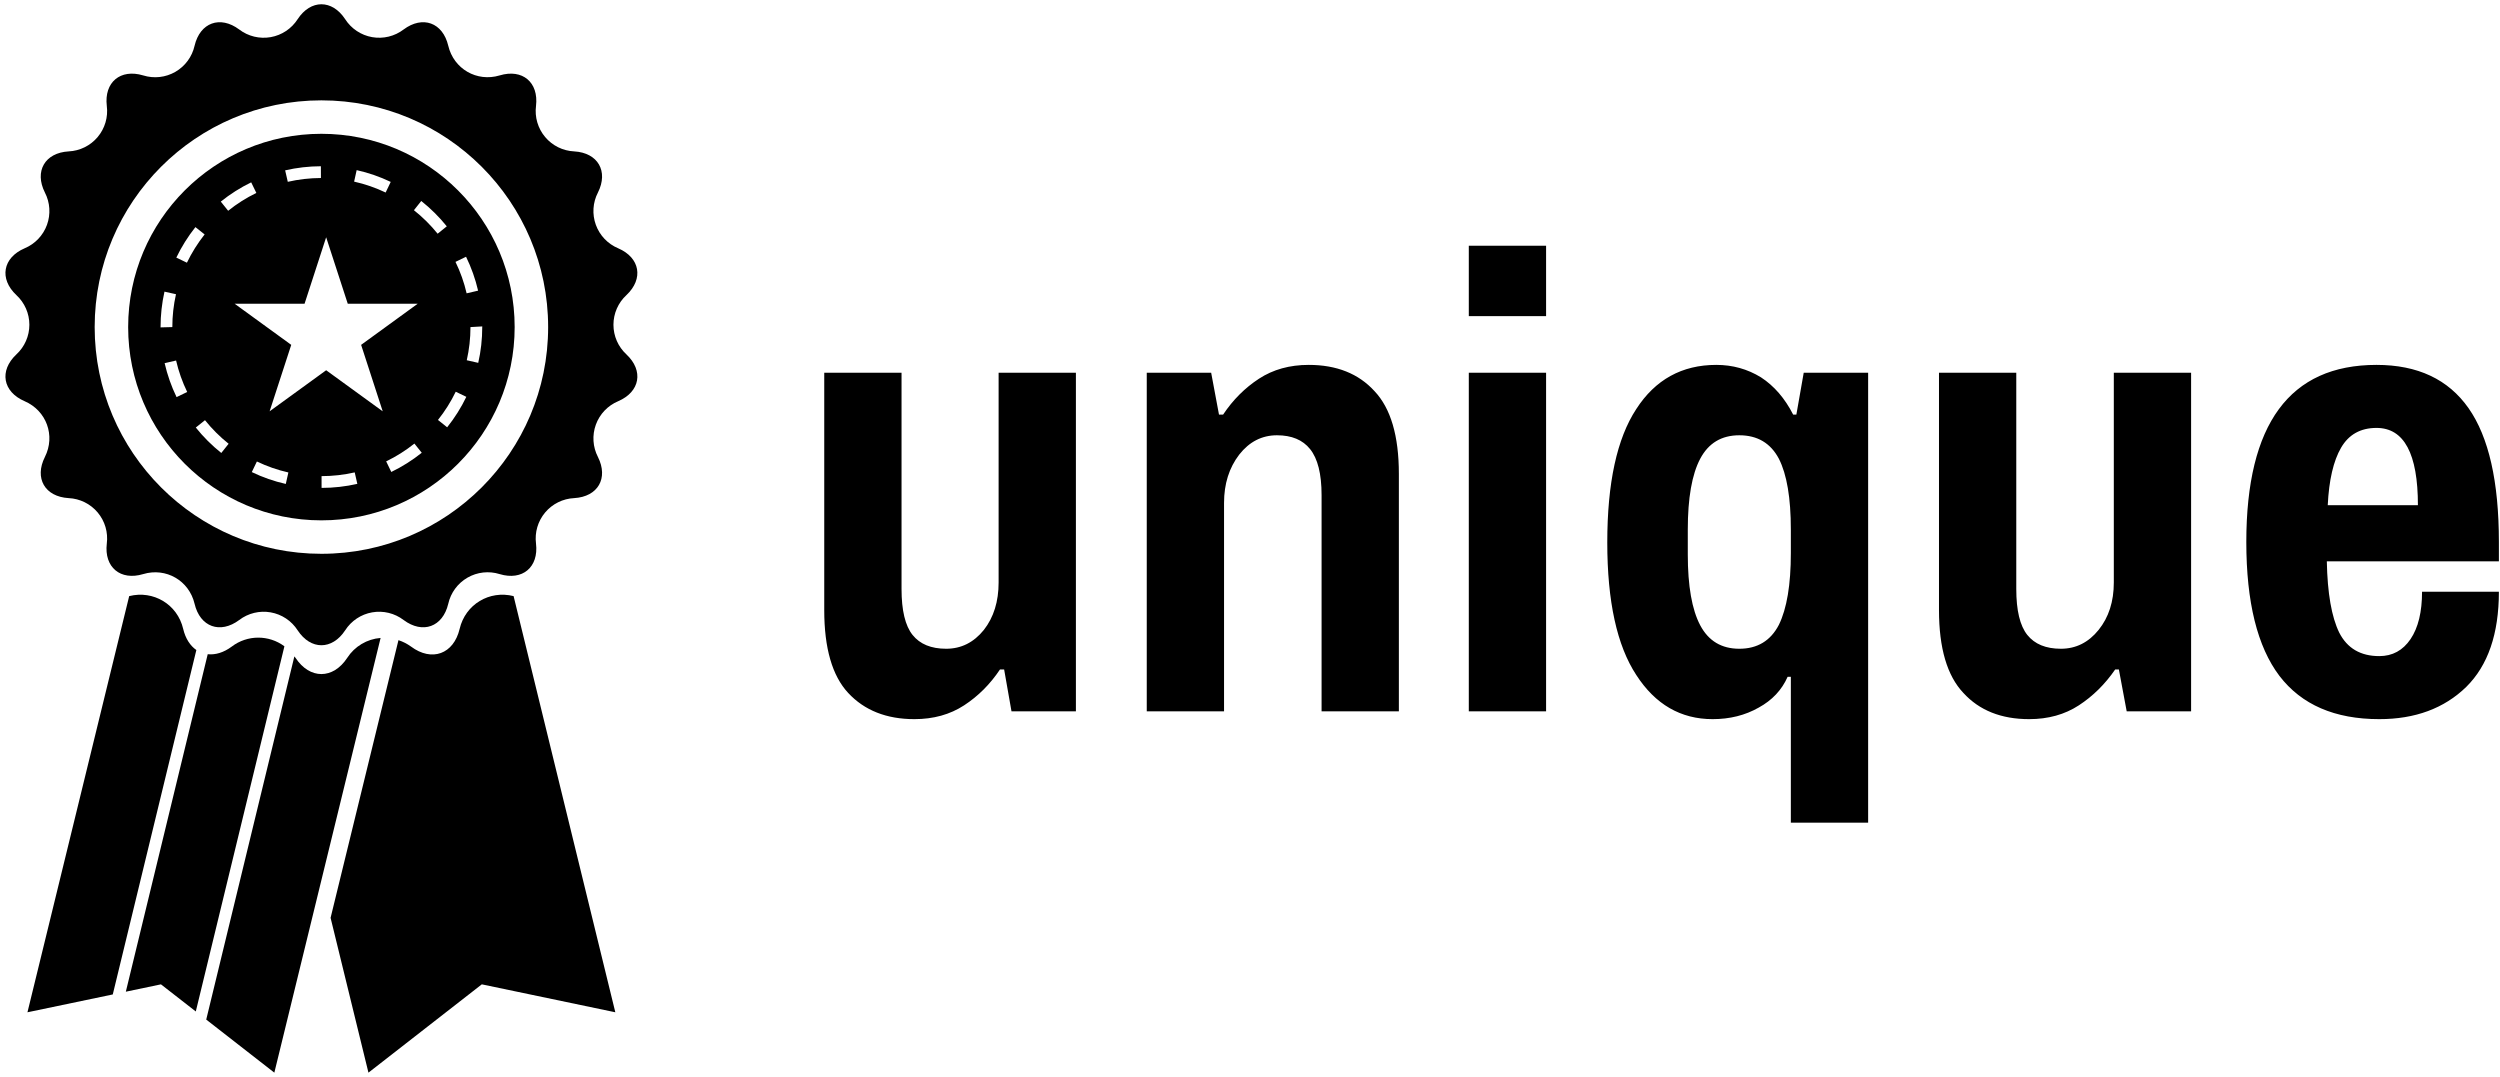
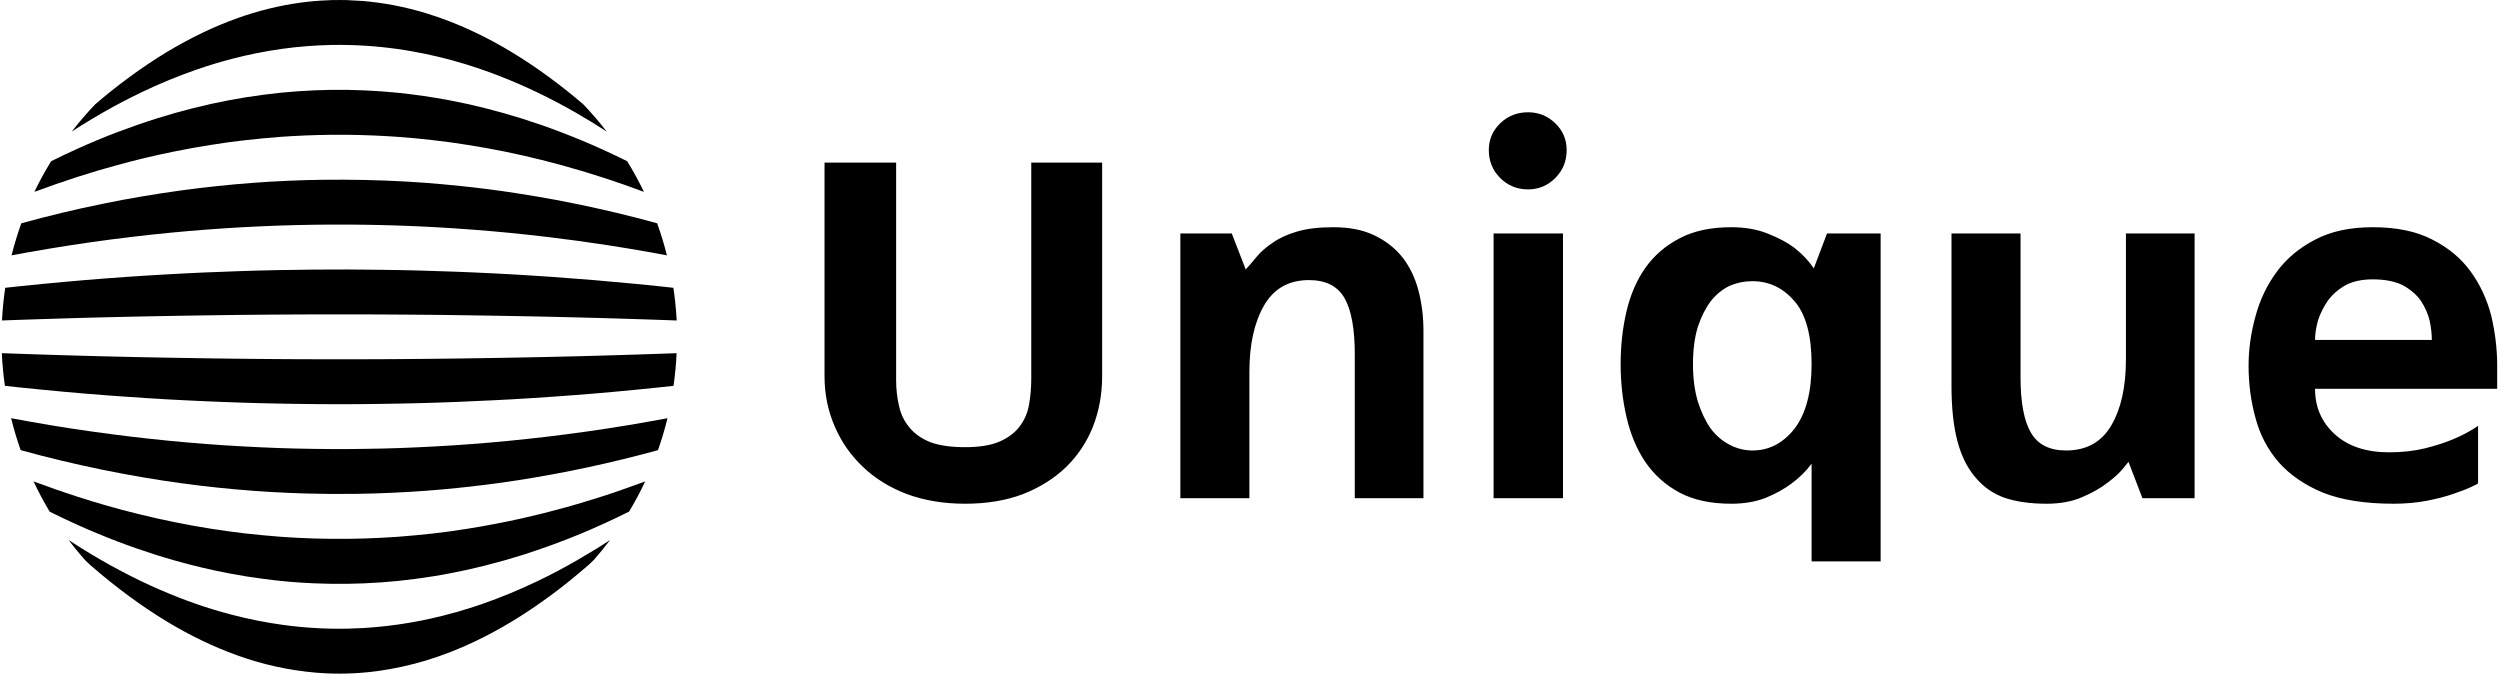
- <svg xmlns="http://www.w3.org/2000/svg" data-v-423bf9ae="" viewBox="0 0 260 112" class="iconLeft">
-   <g data-v-423bf9ae="" id="faf387f5-e076-4065-a9e9-ec31c8e3a801" fill="black" transform="matrix(4.784689,0,0,4.784689,82.0374,15.17334)">
-     <path d="M2.73 12.46L2.73 12.46Q1.82 12.46 1.29 11.89L1.29 11.89L1.29 11.89Q0.77 11.33 0.77 10.09L0.77 10.09L0.77 4.93L2.45 4.93L2.45 9.63L2.45 9.63Q2.45 10.33 2.69 10.63L2.69 10.63L2.69 10.63Q2.93 10.93 3.42 10.93L3.42 10.93L3.42 10.93Q3.91 10.93 4.24 10.52L4.24 10.52L4.24 10.52Q4.56 10.11 4.56 9.49L4.56 9.49L4.56 4.93L6.24 4.93L6.24 12.29L4.84 12.29L4.68 11.38L4.59 11.38L4.59 11.38Q4.27 11.86 3.81 12.16L3.81 12.16L3.81 12.16Q3.35 12.46 2.73 12.46L2.73 12.46ZM7.78 12.29L7.78 4.93L9.18 4.93L9.35 5.84L9.44 5.84L9.44 5.84Q9.76 5.36 10.22 5.06L10.22 5.06L10.22 5.06Q10.68 4.76 11.30 4.76L11.30 4.76L11.30 4.76Q12.21 4.76 12.73 5.33L12.73 5.33L12.73 5.33Q13.26 5.89 13.26 7.13L13.26 7.13L13.26 12.29L11.58 12.29L11.58 7.59L11.58 7.59Q11.58 6.90 11.33 6.59L11.33 6.59L11.33 6.59Q11.09 6.29 10.61 6.29L10.61 6.29L10.61 6.29Q10.12 6.29 9.79 6.71L9.79 6.71L9.79 6.71Q9.46 7.14 9.46 7.76L9.46 7.76L9.46 12.29L7.78 12.29ZM14.78 3.70L14.78 2.17L16.46 2.17L16.46 3.70L14.78 3.70ZM14.78 12.29L14.78 4.93L16.46 4.93L16.46 12.29L14.78 12.29ZM21.78 14.71L21.78 11.54L21.71 11.54L21.71 11.54Q21.52 11.97 21.08 12.21L21.08 12.21L21.08 12.21Q20.64 12.46 20.08 12.46L20.08 12.46L20.08 12.46Q19.04 12.46 18.42 11.50L18.42 11.50L18.42 11.50Q17.79 10.54 17.79 8.62L17.79 8.62L17.79 8.62Q17.79 6.68 18.42 5.72L18.42 5.72L18.42 5.72Q19.04 4.76 20.16 4.76L20.16 4.76L20.16 4.76Q20.69 4.76 21.13 5.03L21.13 5.03L21.13 5.03Q21.56 5.31 21.83 5.84L21.83 5.84L21.90 5.84L22.06 4.93L23.46 4.93L23.46 14.71L21.78 14.71ZM20.66 10.93L20.66 10.93Q21.25 10.93 21.52 10.41L21.52 10.41L21.52 10.41Q21.78 9.88 21.78 8.85L21.78 8.85L21.78 8.34L21.78 8.34Q21.78 7.31 21.52 6.80L21.52 6.80L21.52 6.80Q21.25 6.29 20.66 6.29L20.66 6.29L20.66 6.29Q20.08 6.29 19.81 6.80L19.81 6.80L19.81 6.80Q19.54 7.31 19.54 8.34L19.54 8.34L19.54 8.88L19.54 8.88Q19.54 9.91 19.81 10.42L19.81 10.42L19.81 10.42Q20.08 10.93 20.66 10.93L20.66 10.93ZM26.96 12.46L26.96 12.46Q26.05 12.46 25.53 11.89L25.53 11.89L25.53 11.89Q25.00 11.33 25.00 10.09L25.00 10.09L25.00 4.93L26.68 4.93L26.68 9.63L26.68 9.63Q26.68 10.33 26.92 10.63L26.92 10.63L26.92 10.63Q27.16 10.93 27.65 10.93L27.65 10.93L27.65 10.93Q28.14 10.93 28.47 10.52L28.47 10.52L28.47 10.52Q28.80 10.11 28.80 9.49L28.80 9.49L28.80 4.93L30.48 4.93L30.48 12.29L29.08 12.29L28.91 11.38L28.83 11.38L28.83 11.38Q28.50 11.86 28.04 12.16L28.04 12.16L28.04 12.16Q27.58 12.46 26.96 12.46L26.96 12.46ZM34.57 12.46L34.57 12.46Q33.12 12.46 32.40 11.52L32.40 11.52L32.40 11.52Q31.68 10.57 31.68 8.61L31.68 8.61L31.68 8.61Q31.68 4.76 34.51 4.76L34.51 4.76L34.51 4.76Q35.85 4.76 36.51 5.70L36.51 5.70L36.51 5.70Q37.17 6.64 37.17 8.61L37.17 8.61L37.17 9.03L33.43 9.03L33.43 9.03Q33.45 10.07 33.70 10.58L33.70 10.58L33.70 10.58Q33.96 11.09 34.57 11.09L34.57 11.09L34.57 11.09Q35 11.09 35.25 10.72L35.25 10.72L35.25 10.72Q35.50 10.35 35.50 9.69L35.50 9.69L37.17 9.69L37.17 9.69Q37.17 11.06 36.46 11.76L36.46 11.76L36.46 11.76Q35.74 12.46 34.57 12.46L34.57 12.46ZM33.45 7.81L35.41 7.81L35.41 7.81Q35.41 6.13 34.51 6.13L34.51 6.13L34.51 6.13Q33.99 6.13 33.74 6.56L33.74 6.56L33.74 6.56Q33.49 6.99 33.45 7.81L33.45 7.81Z" />
+ <svg xmlns="http://www.w3.org/2000/svg" data-v-423bf9ae="" viewBox="0 0 334 90" class="iconLeft">
+   <g data-v-423bf9ae="" id="714c87ff-863c-42e4-9302-4e1c1e36f7f9" fill="black" transform="matrix(4.905969,0,0,4.905969,104.9564,15.04906)">
+     <path d="M4.89 10.65L4.89 10.65L4.89 10.65Q4.02 10.65 3.31 10.39L3.31 10.39L3.31 10.39Q2.60 10.12 2.11 9.65L2.11 9.65L2.11 9.65Q1.61 9.18 1.34 8.55L1.34 8.55L1.34 8.55Q1.06 7.91 1.06 7.18L1.06 7.18L1.06 1.36L3.01 1.36L3.01 7.29L3.01 7.29Q3.01 7.66 3.09 7.99L3.09 7.99L3.09 7.99Q3.16 8.32 3.37 8.57L3.37 8.57L3.37 8.57Q3.57 8.82 3.93 8.97L3.93 8.97L3.93 8.97Q4.30 9.11 4.89 9.11L4.89 9.11L4.89 9.11Q5.47 9.11 5.82 8.96L5.82 8.96L5.82 8.96Q6.17 8.81 6.37 8.55L6.37 8.55L6.37 8.55Q6.57 8.29 6.63 7.95L6.63 7.95L6.63 7.95Q6.69 7.60 6.69 7.24L6.69 7.24L6.69 1.36L8.62 1.36L8.62 7.18L8.62 7.18Q8.62 7.91 8.37 8.55L8.37 8.55L8.37 8.55Q8.12 9.18 7.64 9.65L7.64 9.65L7.64 9.65Q7.15 10.12 6.46 10.39L6.46 10.39L6.46 10.39Q5.77 10.65 4.89 10.65ZM14.92 3.12L14.92 3.12L14.92 3.12Q15.57 3.12 16.03 3.34L16.03 3.34L16.03 3.34Q16.49 3.56 16.79 3.93L16.79 3.93L16.79 3.93Q17.09 4.31 17.23 4.83L17.23 4.83L17.23 4.83Q17.37 5.35 17.37 5.95L17.37 5.95L17.37 10.50L15.50 10.50L15.50 6.58L15.50 6.58Q15.50 5.54 15.22 5.05L15.22 5.05L15.22 5.05Q14.94 4.56 14.25 4.56L14.25 4.56L14.25 4.56Q13.43 4.56 13.03 5.25L13.03 5.25L13.03 5.25Q12.63 5.94 12.63 7.06L12.63 7.06L12.63 10.50L10.75 10.50L10.75 3.29L12.15 3.29L12.53 4.27L12.53 4.27Q12.67 4.12 12.84 3.91L12.84 3.91L12.84 3.91Q13.01 3.71 13.27 3.54L13.27 3.54L13.27 3.54Q13.52 3.36 13.92 3.24L13.92 3.24L13.92 3.24Q14.32 3.12 14.92 3.12ZM21.17 10.50L19.28 10.50L19.28 3.29L21.17 3.29L21.17 10.50ZM21.27 1.02L21.27 1.02L21.27 1.02Q21.27 1.47 20.96 1.78L20.96 1.78L20.96 1.78Q20.65 2.09 20.22 2.09L20.22 2.09L20.22 2.09Q19.77 2.09 19.46 1.78L19.46 1.78L19.46 1.78Q19.15 1.47 19.15 1.02L19.15 1.02L19.15 1.02Q19.15 0.59 19.46 0.29L19.46 0.29L19.46 0.29Q19.77-0.01 20.22-0.01L20.22-0.01L20.22-0.01Q20.65-0.01 20.96 0.29L20.96 0.29L20.96 0.29Q21.27 0.59 21.27 1.02ZM25.75 10.65L25.75 10.65L25.75 10.65Q24.92 10.65 24.35 10.35L24.35 10.35L24.35 10.35Q23.77 10.04 23.41 9.51L23.41 9.51L23.41 9.51Q23.06 8.99 22.90 8.29L22.90 8.29L22.90 8.29Q22.74 7.60 22.74 6.85L22.74 6.85L22.74 6.85Q22.74 6.09 22.90 5.41L22.90 5.41L22.90 5.41Q23.06 4.73 23.41 4.23L23.41 4.23L23.41 4.23Q23.77 3.72 24.35 3.42L24.35 3.42L24.35 3.42Q24.92 3.12 25.75 3.12L25.75 3.12L25.75 3.12Q26.33 3.12 26.76 3.30L26.76 3.30L26.76 3.30Q27.19 3.47 27.47 3.68L27.47 3.68L27.47 3.68Q27.79 3.93 28 4.24L28 4.24L28.36 3.29L29.82 3.29L29.82 12.22L27.94 12.22L27.94 9.56L27.94 9.56Q27.71 9.87 27.38 10.11L27.38 10.11L27.38 10.11Q27.10 10.32 26.69 10.49L26.69 10.49L26.69 10.49Q26.28 10.65 25.75 10.65ZM26.33 4.59L26.33 4.59L26.33 4.59Q26.00 4.59 25.70 4.72L25.70 4.72L25.70 4.72Q25.41 4.86 25.19 5.14L25.19 5.14L25.19 5.14Q24.98 5.42 24.84 5.84L24.84 5.84L24.84 5.84Q24.71 6.27 24.71 6.85L24.71 6.85L24.71 6.85Q24.71 7.42 24.84 7.86L24.84 7.86L24.84 7.86Q24.98 8.30 25.19 8.60L25.19 8.60L25.19 8.60Q25.41 8.89 25.70 9.04L25.70 9.04L25.70 9.04Q26.00 9.20 26.33 9.20L26.33 9.20L26.33 9.20Q27.01 9.20 27.48 8.60L27.48 8.60L27.48 8.60Q27.94 7.99 27.94 6.85L27.94 6.85L27.94 6.85Q27.94 5.68 27.48 5.14L27.48 5.14L27.48 5.14Q27.01 4.59 26.33 4.59ZM34.34 10.65L34.34 10.65L34.34 10.65Q33.68 10.65 33.20 10.49L33.20 10.49L33.20 10.49Q32.72 10.32 32.40 9.93L32.40 9.93L32.40 9.93Q32.07 9.55 31.91 8.94L31.91 8.94L31.91 8.94Q31.75 8.33 31.75 7.45L31.75 7.45L31.75 3.29L33.63 3.29L33.63 7.20L33.63 7.20Q33.63 8.23 33.91 8.71L33.91 8.71L33.91 8.71Q34.19 9.20 34.87 9.20L34.87 9.20L34.87 9.20Q35.70 9.20 36.10 8.52L36.10 8.52L36.10 8.52Q36.50 7.84 36.50 6.72L36.50 6.72L36.50 3.29L38.37 3.29L38.37 10.50L36.95 10.50L36.57 9.51L36.57 9.51Q36.57 9.51 36.43 9.68L36.43 9.68L36.43 9.68Q36.29 9.86 36.01 10.07L36.01 10.07L36.01 10.07Q35.73 10.29 35.31 10.47L35.31 10.47L35.31 10.47Q34.90 10.65 34.34 10.65ZM43.79 10.65L43.79 10.65L43.79 10.65Q42.63 10.65 41.87 10.35L41.87 10.35L41.87 10.35Q41.12 10.04 40.66 9.52L40.66 9.52L40.66 9.52Q40.21 9.00 40.03 8.32L40.03 8.32L40.03 8.32Q39.84 7.64 39.84 6.89L39.84 6.89L39.84 6.89Q39.84 6.22 40.03 5.54L40.03 5.54L40.03 5.54Q40.21 4.87 40.61 4.33L40.61 4.33L40.61 4.33Q41.01 3.79 41.65 3.46L41.65 3.46L41.65 3.46Q42.29 3.12 43.22 3.12L43.22 3.12L43.22 3.12Q44.20 3.12 44.85 3.46L44.85 3.46L44.85 3.46Q45.50 3.79 45.89 4.33L45.89 4.33L45.89 4.33Q46.28 4.87 46.45 5.54L46.45 5.54L46.45 5.54Q46.61 6.22 46.61 6.89L46.61 6.89L46.61 7.52L41.65 7.52L41.65 7.52Q41.65 8.27 42.19 8.76L42.19 8.76L42.19 8.76Q42.73 9.25 43.67 9.25L43.67 9.25L43.67 9.25Q44.20 9.25 44.65 9.14L44.65 9.14L44.65 9.14Q45.09 9.03 45.42 8.89L45.42 8.89L45.42 8.89Q45.78 8.74 46.09 8.53L46.09 8.53L46.09 10.09L46.09 10.09Q46.09 10.11 45.91 10.19L45.91 10.19L45.91 10.19Q45.72 10.28 45.42 10.38L45.42 10.38L45.42 10.38Q45.11 10.49 44.69 10.57L44.69 10.57L44.69 10.57Q44.27 10.65 43.79 10.65ZM41.65 6.19L44.83 6.19L44.83 6.19Q44.83 5.95 44.77 5.66L44.77 5.66L44.77 5.66Q44.70 5.38 44.53 5.12L44.53 5.12L44.53 5.12Q44.35 4.87 44.04 4.70L44.04 4.70L44.04 4.70Q43.72 4.54 43.22 4.54L43.22 4.54L43.22 4.54Q42.78 4.54 42.48 4.70L42.48 4.70L42.48 4.70Q42.18 4.87 42 5.12L42 5.12L42 5.12Q41.82 5.38 41.73 5.66L41.73 5.66L41.73 5.66Q41.65 5.95 41.65 6.19L41.65 6.19Z" />
  </g>
-   <g data-v-423bf9ae="" id="b611353a-27a4-433e-95ba-4743a643d92f" transform="matrix(1.111117,0,0,1.111117,-22.13057,0.4439406)" stroke="none" fill="black">
-     <path d="M78.553 27.22c1.622-1.527 1.274-3.498-.771-4.378a3.778 3.778 0 0 1-1.899-5.22c1.001-1.99.001-3.724-2.224-3.851a3.778 3.778 0 0 1-3.571-4.256c.263-2.213-1.271-3.499-3.403-2.856-2.134.642-4.299-.608-4.811-2.777s-2.393-2.854-4.18-1.521a3.777 3.777 0 0 1-5.469-.965c-1.224-1.862-3.226-1.862-4.448 0a3.776 3.776 0 0 1-5.469.965c-1.785-1.333-3.667-.648-4.178 1.521a3.778 3.778 0 0 1-4.811 2.777c-2.135-.643-3.667.644-3.405 2.856a3.779 3.779 0 0 1-3.57 4.256c-2.226.127-3.227 1.86-2.224 3.851a3.778 3.778 0 0 1-1.899 5.22c-2.047.88-2.395 2.851-.772 4.378a3.777 3.777 0 0 1 0 5.555c-1.623 1.527-1.275 3.496.772 4.377 2.047.882 2.903 3.23 1.899 5.22-1.003 1.99-.002 3.723 2.224 3.852a3.776 3.776 0 0 1 3.57 4.254c-.262 2.213 1.271 3.499 3.405 2.857 2.134-.642 4.298.608 4.811 2.779.511 2.168 2.393 2.852 4.178 1.519a3.776 3.776 0 0 1 5.469.965c1.223 1.862 3.225 1.862 4.448 0a3.776 3.776 0 0 1 5.469-.965c1.787 1.333 3.668.649 4.18-1.519a3.776 3.776 0 0 1 4.811-2.778c2.133.643 3.666-.645 3.403-2.857a3.779 3.779 0 0 1 3.571-4.255c2.225-.129 3.225-1.861 2.224-3.852a3.779 3.779 0 0 1 1.899-5.22c2.047-.881 2.395-2.85.771-4.377a3.777 3.777 0 0 1 0-5.555zM50 51.436c-11.72 0-21.222-9.5-21.222-21.221 0-11.72 9.502-21.222 21.222-21.222 11.721 0 21.223 9.502 21.223 21.222S61.721 51.436 50 51.436z" />
-     <path d="M50 12.124c-9.99 0-18.087 8.101-18.087 18.091 0 9.991 8.097 18.09 18.087 18.09 9.988 0 18.089-8.099 18.089-18.09 0-9.99-8.101-18.091-18.089-18.091zm3.301 3.4c1.1.245 2.174.616 3.188 1.103l-.475.994a13.804 13.804 0 0 0-2.951-1.021l.238-1.076zm-3.349-.363l.004 1.101a14.188 14.188 0 0 0-3.102.356l-.247-1.073a15.112 15.112 0 0 1 3.345-.384zm-6.523 1.507l.482.991a13.955 13.955 0 0 0-2.639 1.67l-.689-.859a15.073 15.073 0 0 1 2.846-1.802zm-5.221 4.19l.862.685a14.175 14.175 0 0 0-1.657 2.646l-.992-.477a15.15 15.15 0 0 1 1.787-2.854zm-3.262 9.357c0-1.118.123-2.234.366-3.317l1.077.241a13.97 13.97 0 0 0-.341 3.076l-1.103.029.001-.029zm1.498 6.556a15.042 15.042 0 0 1-1.117-3.179l1.072-.247a13.963 13.963 0 0 0 1.039 2.944l-.994.482zm4.186 5.227a15.214 15.214 0 0 1-2.386-2.38l.86-.688a14.076 14.076 0 0 0 2.213 2.206l-.687.862zm6.038 2.9a14.89 14.89 0 0 1-3.183-1.11l.477-.992a13.88 13.88 0 0 0 2.947 1.027l-.241 1.075zm3.349.37l-.002-1.102a14.005 14.005 0 0 0 3.103-.35l.245 1.074a15.13 15.13 0 0 1-3.346.378zm.429-11.013l-5.293 3.844 2.024-6.22-5.296-3.848h6.543l2.021-6.222 2.023 6.222h6.544l-5.294 3.848 2.021 6.22-5.293-3.844zm6.096 9.521l-.479-.993a13.898 13.898 0 0 0 2.642-1.664l.688.86a15.049 15.049 0 0 1-2.851 1.797zm2.119-24.5l.685-.865a15.293 15.293 0 0 1 2.391 2.374l-.858.691a14.069 14.069 0 0 0-2.218-2.2zm3.11 20.32l-.86-.688a14.026 14.026 0 0 0 1.663-2.643l.992.479a14.94 14.94 0 0 1-1.795 2.852zm3.284-9.381c0 1.129-.125 2.256-.375 3.348l-1.074-.244c.229-1.012.347-2.056.347-3.104l1.103-.062v.062h-.001zm-.388-3.41l-1.074.251a13.707 13.707 0 0 0-1.043-2.943l.99-.482a15.03 15.03 0 0 1 1.127 3.174zM37.063 58.462c-.542-2.301-2.792-3.636-5.054-3.065L22.487 94.35l7.986-1.67 7.823-32.238c-.572-.398-1.018-1.063-1.233-1.98zM52.422 61.17c-1.331 2.03-3.513 2.03-4.847 0-.031-.048-.073-.084-.105-.131l-8.25 33.994L45.595 100l9.947-40.689a4.106 4.106 0 0 0-3.12 1.859zM41.614 60.117c-.77.574-1.551.793-2.254.717l-7.665 31.589 3.288-.688 3.26 2.539 8.295-34.181a4.098 4.098 0 0 0-4.924.024zM62.939 58.462c-.558 2.363-2.606 3.108-4.553 1.655a4.31 4.31 0 0 0-1.173-.598l-6.353 25.99L54.404 100l10.611-8.266 12.496 2.615-9.521-38.953c-2.261-.569-4.508.766-5.051 3.066z" />
+   <g data-v-423bf9ae="" id="a329e663-9e52-4d23-adec-af99217023bd" transform="matrix(1.889761,0,0,1.889761,-4.147946,-1.889761)" stroke="none" fill="black">
+     <path d="M9.381 9.009a42.33 42.33 0 0 1 2.794-1.474 38.173 38.173 0 0 1 3.926-1.619c.42-.146.836-.281 1.248-.405.414-.125.82-.238 1.227-.346a31.589 31.589 0 0 1 3.564-.712 29.837 29.837 0 0 1 3.464-.274 29.64 29.64 0 0 1 4.612.274c.389.054.78.115 1.174.187a31.255 31.255 0 0 1 3.62.87 34.118 34.118 0 0 1 2.525.875 37.056 37.056 0 0 1 2.649 1.15 40.39 40.39 0 0 1 2.793 1.474 44.8 44.8 0 0 1 2.11 1.292 24.028 24.028 0 0 0-1.653-1.923 41.047 41.047 0 0 0-2.426-1.929 35.998 35.998 0 0 0-2.655-1.775 29.649 29.649 0 0 0-2.506-1.356A25.173 25.173 0 0 0 32.3 1.929a20.199 20.199 0 0 0-1.14-.312 21.823 21.823 0 0 0-1.123-.247 22.12 22.12 0 0 0-1.111-.181 18.24 18.24 0 0 0-1.104-.12 20.14 20.14 0 0 0-.886-.05c-.071-.002-.143-.01-.213-.012-.082-.002-.162.001-.242 0-.102-.001-.201-.007-.302-.007-.104 0-.203.006-.305.007-.081.001-.163-.002-.245 0-.069.002-.144.009-.211.012a18.825 18.825 0 0 0-1.99.17 20.702 20.702 0 0 0-2.236.428 22.103 22.103 0 0 0-2.297.697 26.24 26.24 0 0 0-2.389 1.004c-.408.194-.818.403-1.236.63a30.9 30.9 0 0 0-2.576 1.556c-.442.295-.893.609-1.346.944-.459.334-.92.689-1.391 1.068-.341.274-.686.563-1.034.861a23.92 23.92 0 0 0-1.656 1.925c.217-.141.437-.28.649-.415.499-.31.987-.602 1.465-.878z" />
+     <path d="M6.181 14.005c.498-.174.989-.338 1.478-.495.485-.157.966-.306 1.44-.446.475-.142.94-.274 1.403-.399a59.649 59.649 0 0 1 4.033-.958c.437-.088.864-.17 1.29-.248a75.024 75.024 0 0 1 2.521-.401 71.289 71.289 0 0 1 2.453-.279c.403-.038.807-.071 1.206-.102a59.77 59.77 0 0 1 3.577-.147c.395-.003.791-.004 1.188 0a60.07 60.07 0 0 1 3.578.147 56.3 56.3 0 0 1 2.428.229c.408.047.82.098 1.232.152.416.058.831.119 1.252.187a59.205 59.205 0 0 1 5.221 1.062c.453.112.91.232 1.373.359a66.69 66.69 0 0 1 5.865 1.899 23.661 23.661 0 0 0-1.185-2.169c-.11-.055-.224-.11-.333-.163a52.162 52.162 0 0 0-5.764-2.407 47.265 47.265 0 0 0-5.236-1.485 40.045 40.045 0 0 0-1.248-.254 45.022 45.022 0 0 0-3.64-.53 42.759 42.759 0 0 0-4.73-.205 46.754 46.754 0 0 0-2.363.102 38.308 38.308 0 0 0-2.388.243 42.703 42.703 0 0 0-4.958.943 45.598 45.598 0 0 0-2.615.74c-.445.14-.896.288-1.352.447-.455.158-.917.326-1.385.503a48.901 48.901 0 0 0-2.879 1.198 53.439 53.439 0 0 0-1.832.87 23.165 23.165 0 0 0-1.186 2.167l.024-.011a87.768 87.768 0 0 1 1.532-.549z" />
+     <path d="M5.706 18.575a123.694 123.694 0 0 1 5.777-.824 108.68 108.68 0 0 1 2.715-.294 106.707 106.707 0 0 1 2.623-.227c.431-.032.859-.062 1.283-.091.427-.027.849-.054 1.271-.077.42-.022.838-.044 1.256-.062.413-.02.83-.037 1.243-.05.413-.016.826-.026 1.236-.037.41-.01.82-.019 1.229-.024.409-.005.818-.01 1.228-.012.408-.001.816-.001 1.226 0 .408.002.815.007 1.228.012l1.229.024c.411.011.823.021 1.235.037a135.282 135.282 0 0 1 2.5.112c.422.023.845.05 1.27.077a148.983 148.983 0 0 1 2.586.196 115.974 115.974 0 0 1 2.666.26c.453.049.908.102 1.372.156a121.09 121.09 0 0 1 4.284.585 130.382 130.382 0 0 1 3.024.503c.379.068.771.142 1.156.213a23.228 23.228 0 0 0-.689-2.265 79.132 79.132 0 0 0-2.855-.736 94.008 94.008 0 0 0-4.327-.923 92.289 92.289 0 0 0-2.735-.464 77.272 77.272 0 0 0-3.914-.507 87.544 87.544 0 0 0-2.52-.229 92.26 92.26 0 0 0-1.24-.084 86.414 86.414 0 0 0-6.101-.134 71.45 71.45 0 0 0-2.439.072c-.407.018-.818.039-1.23.062a88.747 88.747 0 0 0-2.49.188 83.691 83.691 0 0 0-2.552.27c-.433.054-.866.109-1.306.168a101.241 101.241 0 0 0-2.68.412 75.713 75.713 0 0 0-2.789.522 85.145 85.145 0 0 0-5.774 1.383 23.422 23.422 0 0 0-.689 2.265c.387-.072.775-.146 1.156-.213.521-.093 1.033-.181 1.537-.264zM4.847 23.569c.51-.017 1.014-.032 1.51-.047.498-.016.99-.03 1.479-.044.482-.014.966-.025 1.441-.038.478-.013.949-.023 1.414-.033.469-.011.93-.022 1.389-.031.456-.011.911-.018 1.363-.026.447-.01.895-.018 1.338-.024.441-.008.883-.016 1.318-.021l1.301-.019c.432-.005.857-.011 1.283-.018l1.271-.013 1.261-.011 1.248-.008 1.244-.006c.414-.003.827-.003 1.236-.004l1.238-.001 1.235.001c.412.001.825.001 1.239.004l1.242.006 1.25.008 1.259.011 1.271.013c.426.007.854.013 1.283.018l1.303.019 1.317.022 1.338.024c.452.01.905.017 1.363.026.458.009.92.021 1.388.031.467.01.938.021 1.416.034.475.013.955.023 1.441.038.486.014.978.027 1.476.043.498.015 1.002.03 1.513.047.508.017 1.022.032 1.547.052.317.011.645.022.972.035a24.075 24.075 0 0 0-.233-2.311c-.363-.041-.729-.081-1.088-.118-.527-.056-1.052-.106-1.566-.157a214.035 214.035 0 0 0-5.916-.495c-.472-.033-.94-.063-1.403-.093a177.342 177.342 0 0 0-2.729-.156c-.447-.023-.893-.043-1.332-.063-.441-.02-.879-.038-1.315-.054a288.794 288.794 0 0 0-2.584-.084c-.427-.011-.851-.021-1.273-.029s-.847-.017-1.267-.021a177.004 177.004 0 0 0-2.516-.024 262.086 262.086 0 0 0-2.513.008 265.82 265.82 0 0 0-2.525.037l-1.274.029c-.427.012-.854.024-1.286.039a204.457 204.457 0 0 0-2.613.1c-.439.021-.885.04-1.332.063-.447.022-.898.047-1.354.073-.455.024-.912.054-1.377.083a186.781 186.781 0 0 0-2.834.197c-.48.037-.969.075-1.461.116-.493.042-.991.084-1.495.13-.502.045-1.013.093-1.529.144l-1.565.157a124.3 124.3 0 0 0-1.09.118 24.644 24.644 0 0 0-.229 2.31c.324-.013.651-.024.972-.035.512-.02 1.031-.036 1.54-.052zM49.062 26.003c-.521.02-1.037.035-1.545.052-.512.018-1.016.032-1.513.047-.499.016-.989.028-1.478.043-.485.015-.967.026-1.44.039-.479.013-.95.022-1.416.034-.468.013-.93.021-1.388.031-.458.011-.913.019-1.363.027-.449.009-.895.018-1.338.023-.443.009-.883.015-1.318.021l-1.302.02-1.282.016c-.426.006-.85.01-1.271.014l-1.261.011-1.25.009-1.242.005c-.414.003-.827.003-1.239.004l-1.235.001-1.238-.001c-.409-.001-.822-.001-1.236-.004l-1.244-.005c-.414-.004-.831-.006-1.25-.009l-1.259-.011c-.421-.004-.845-.008-1.271-.014L17.4 26.34l-1.301-.02c-.437-.008-.875-.014-1.318-.021l-1.338-.023c-.453-.01-.905-.018-1.363-.027l-1.389-.031c-.465-.012-.938-.021-1.414-.034s-.959-.024-1.441-.039c-.488-.015-.98-.027-1.479-.043-.498-.015-1-.029-1.51-.047-.509-.017-1.025-.032-1.547-.052-.32-.011-.648-.022-.974-.035.032.78.106 1.549.216 2.309l1.105.12c.529.055 1.053.106 1.566.157.518.052 1.027.098 1.529.145.504.046 1.002.088 1.494.13.492.041.98.08 1.462.116.483.037.959.069 1.431.104.473.033.939.065 1.403.094.465.029.922.059 1.377.084.455.024.907.051 1.354.072.446.021.891.044 1.332.062.44.021.879.038 1.315.055.435.017.868.032 1.297.047.433.014.858.026 1.286.038.426.012.852.021 1.275.028.422.01.844.017 1.265.022.42.005.84.012 1.259.016l1.258.008h1.256l1.254-.008c.42-.004.84-.011 1.26-.016l1.268-.022c.423-.008.848-.018 1.273-.028.429-.012.854-.024 1.285-.038.431-.015.863-.03 1.299-.047a215.038 215.038 0 0 0 2.646-.119c.447-.021.899-.046 1.355-.07.453-.025.912-.056 1.375-.084s.933-.061 1.404-.094c.471-.034.948-.067 1.43-.104.482-.036.968-.075 1.462-.116.493-.042.989-.084 1.495-.13.504-.047 1.013-.093 1.529-.145.515-.051 1.039-.104 1.565-.159.364-.037.735-.078 1.106-.118.106-.761.183-1.527.217-2.309l-.967.035zM46.655 31.05c-.506.082-1.002.163-1.494.238-.492.076-.979.146-1.46.216a161.872 161.872 0 0 1-2.823.369 169.796 169.796 0 0 1-2.717.293 110.046 110.046 0 0 1-2.623.227c-.432.032-.859.062-1.284.091s-.849.054-1.269.075c-.42.023-.838.046-1.258.063-.416.019-.83.036-1.242.052l-1.236.036c-.412.009-.82.018-1.23.023a100.386 100.386 0 0 1-2.454.013c-.407-.002-.816-.006-1.227-.013l-1.23-.023-1.235-.036c-.413-.016-.83-.033-1.245-.052-.416-.02-.834-.038-1.254-.063a119.364 119.364 0 0 1-5.177-.393 86.661 86.661 0 0 1-1.345-.139c-.453-.049-.908-.102-1.371-.154-.461-.056-.926-.112-1.396-.176-.471-.062-.946-.126-1.428-.194a112.412 112.412 0 0 1-2.954-.453c-.504-.086-1.016-.173-1.531-.267-.391-.069-.79-.145-1.191-.218.189.768.414 1.521.675 2.258a83.34 83.34 0 0 0 2.908.749 88.104 88.104 0 0 0 5.705 1.169c.457.078.906.149 1.354.22a78.753 78.753 0 0 0 2.632.362 76.38 76.38 0 0 0 2.551.269c.42.039.838.074 1.252.104.416.029.828.06 1.239.082.412.023.823.048 1.231.063.408.021.813.034 1.221.046a82.29 82.29 0 0 0 3.649.027c.403-.005.81-.016 1.217-.027.406-.013.812-.025 1.223-.046.408-.017.814-.04 1.229-.063.412-.022.826-.053 1.24-.082.416-.03.832-.065 1.254-.104a85.345 85.345 0 0 0 3.855-.438c.438-.062.881-.124 1.327-.193a88.1 88.1 0 0 0 9.97-2.138c.26-.737.482-1.49.672-2.258l-1.191.218c-.524.094-1.034.182-1.539.267z" />
+     <path d="M46.183 35.618c-.5.176-.992.34-1.479.496-.487.157-.967.306-1.441.445-.474.143-.94.273-1.406.399a57.543 57.543 0 0 1-2.715.677 63.628 63.628 0 0 1-3.877.743c-.42.066-.836.127-1.252.186a51.002 51.002 0 0 1-2.453.279c-.401.038-.806.071-1.207.103-.4.027-.802.055-1.197.073a52.303 52.303 0 0 1-2.381.074c-.396.004-.791.004-1.188 0-.396-.005-.791-.014-1.188-.023a79.418 79.418 0 0 1-1.19-.049c-.397-.021-.797-.048-1.197-.075a77.8 77.8 0 0 1-2.429-.228c-.407-.048-.818-.1-1.232-.156s-.83-.116-1.25-.184c-.42-.066-.844-.137-1.271-.215a70.628 70.628 0 0 1-2.605-.528 73.748 73.748 0 0 1-1.344-.319 63.63 63.63 0 0 1-4.217-1.202 69.334 69.334 0 0 1-2.997-1.043c-.034-.015-.067-.026-.103-.04.347.732.724 1.445 1.14 2.137l.452.226c.51.247 1.01.481 1.503.704.493.225.979.434 1.46.632a49.176 49.176 0 0 0 5.476 1.909 45.655 45.655 0 0 0 3.812.901 41.753 41.753 0 0 0 2.442.389 38.618 38.618 0 0 0 3.57.311c.396.017.787.028 1.18.033.391.007.784.007 1.178 0 .393-.005.785-.018 1.178-.033.395-.018.787-.039 1.183-.067a37.217 37.217 0 0 0 2.387-.244c.403-.051.808-.109 1.213-.175.408-.064.817-.136 1.229-.214a40.6 40.6 0 0 0 2.517-.555 49.816 49.816 0 0 0 2.617-.739 52.958 52.958 0 0 0 4.156-1.514 56.248 56.248 0 0 0 3.413-1.564c.416-.69.794-1.403 1.139-2.137-.033.014-.066.025-.1.04-.522.191-1.028.374-1.526.547z" />
+     <path d="M42.979 40.615a44.62 44.62 0 0 1-1.416.78c-.467.245-.926.478-1.379.693a38.173 38.173 0 0 1-3.922 1.62 33.579 33.579 0 0 1-3.683 1.039 30.667 30.667 0 0 1-4.676.652 31.99 31.99 0 0 1-1.148.045c-.383.008-.765.008-1.146 0a27.484 27.484 0 0 1-1.15-.045 28.034 28.034 0 0 1-2.316-.23 30.768 30.768 0 0 1-3.564-.711 32.287 32.287 0 0 1-2.477-.75 33.192 33.192 0 0 1-1.276-.47 39.91 39.91 0 0 1-1.308-.538 37.772 37.772 0 0 1-2.717-1.305 43.826 43.826 0 0 1-2.879-1.656c-.287-.184-.581-.371-.876-.563.362.484.749.949 1.146 1.405l.334.32c.486.427.967.826 1.438 1.206.471.377.932.732 1.391 1.068.453.335.902.647 1.346.943.439.296.876.572 1.306.831a29.56 29.56 0 0 0 2.507 1.357 26.7 26.7 0 0 0 2.389 1.003 21.838 21.838 0 0 0 5.636 1.247c.366.03.733.05 1.098.061a19.418 19.418 0 0 0 2.196-.061c.366-.028.733-.069 1.104-.12a22.893 22.893 0 0 0 3.373-.74 24.932 24.932 0 0 0 3.547-1.39 30.154 30.154 0 0 0 2.506-1.357c.431-.259.865-.535 1.308-.831a38.597 38.597 0 0 0 2.738-2.011c.47-.38.949-.779 1.438-1.206.12-.115.23-.222.336-.322.396-.456.78-.919 1.143-1.403-.293.192-.586.381-.877.563-.505.308-.992.599-1.47.876z" />
  </g>
</svg>
